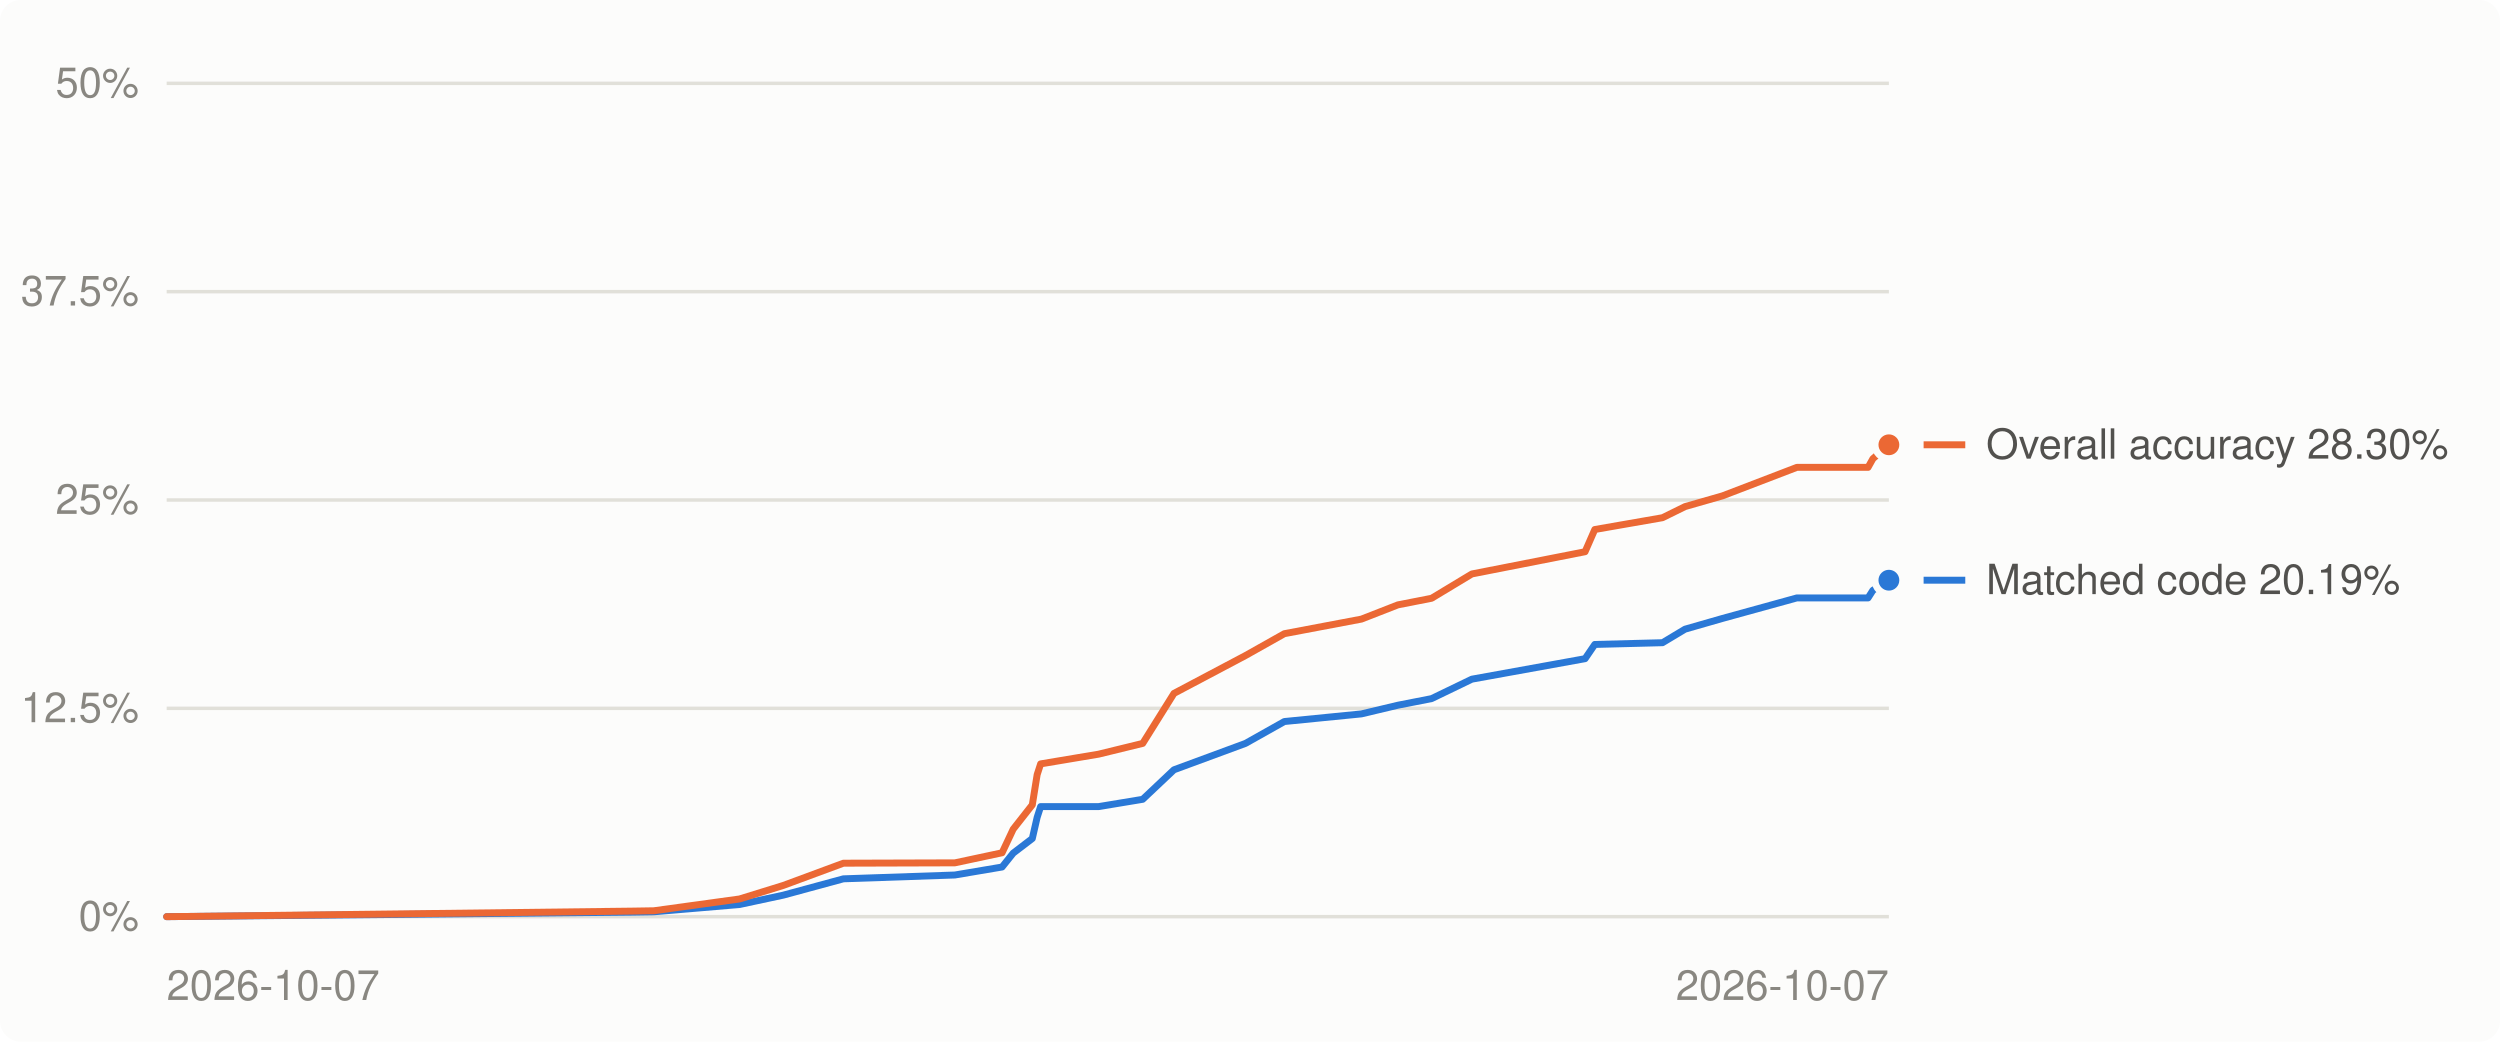
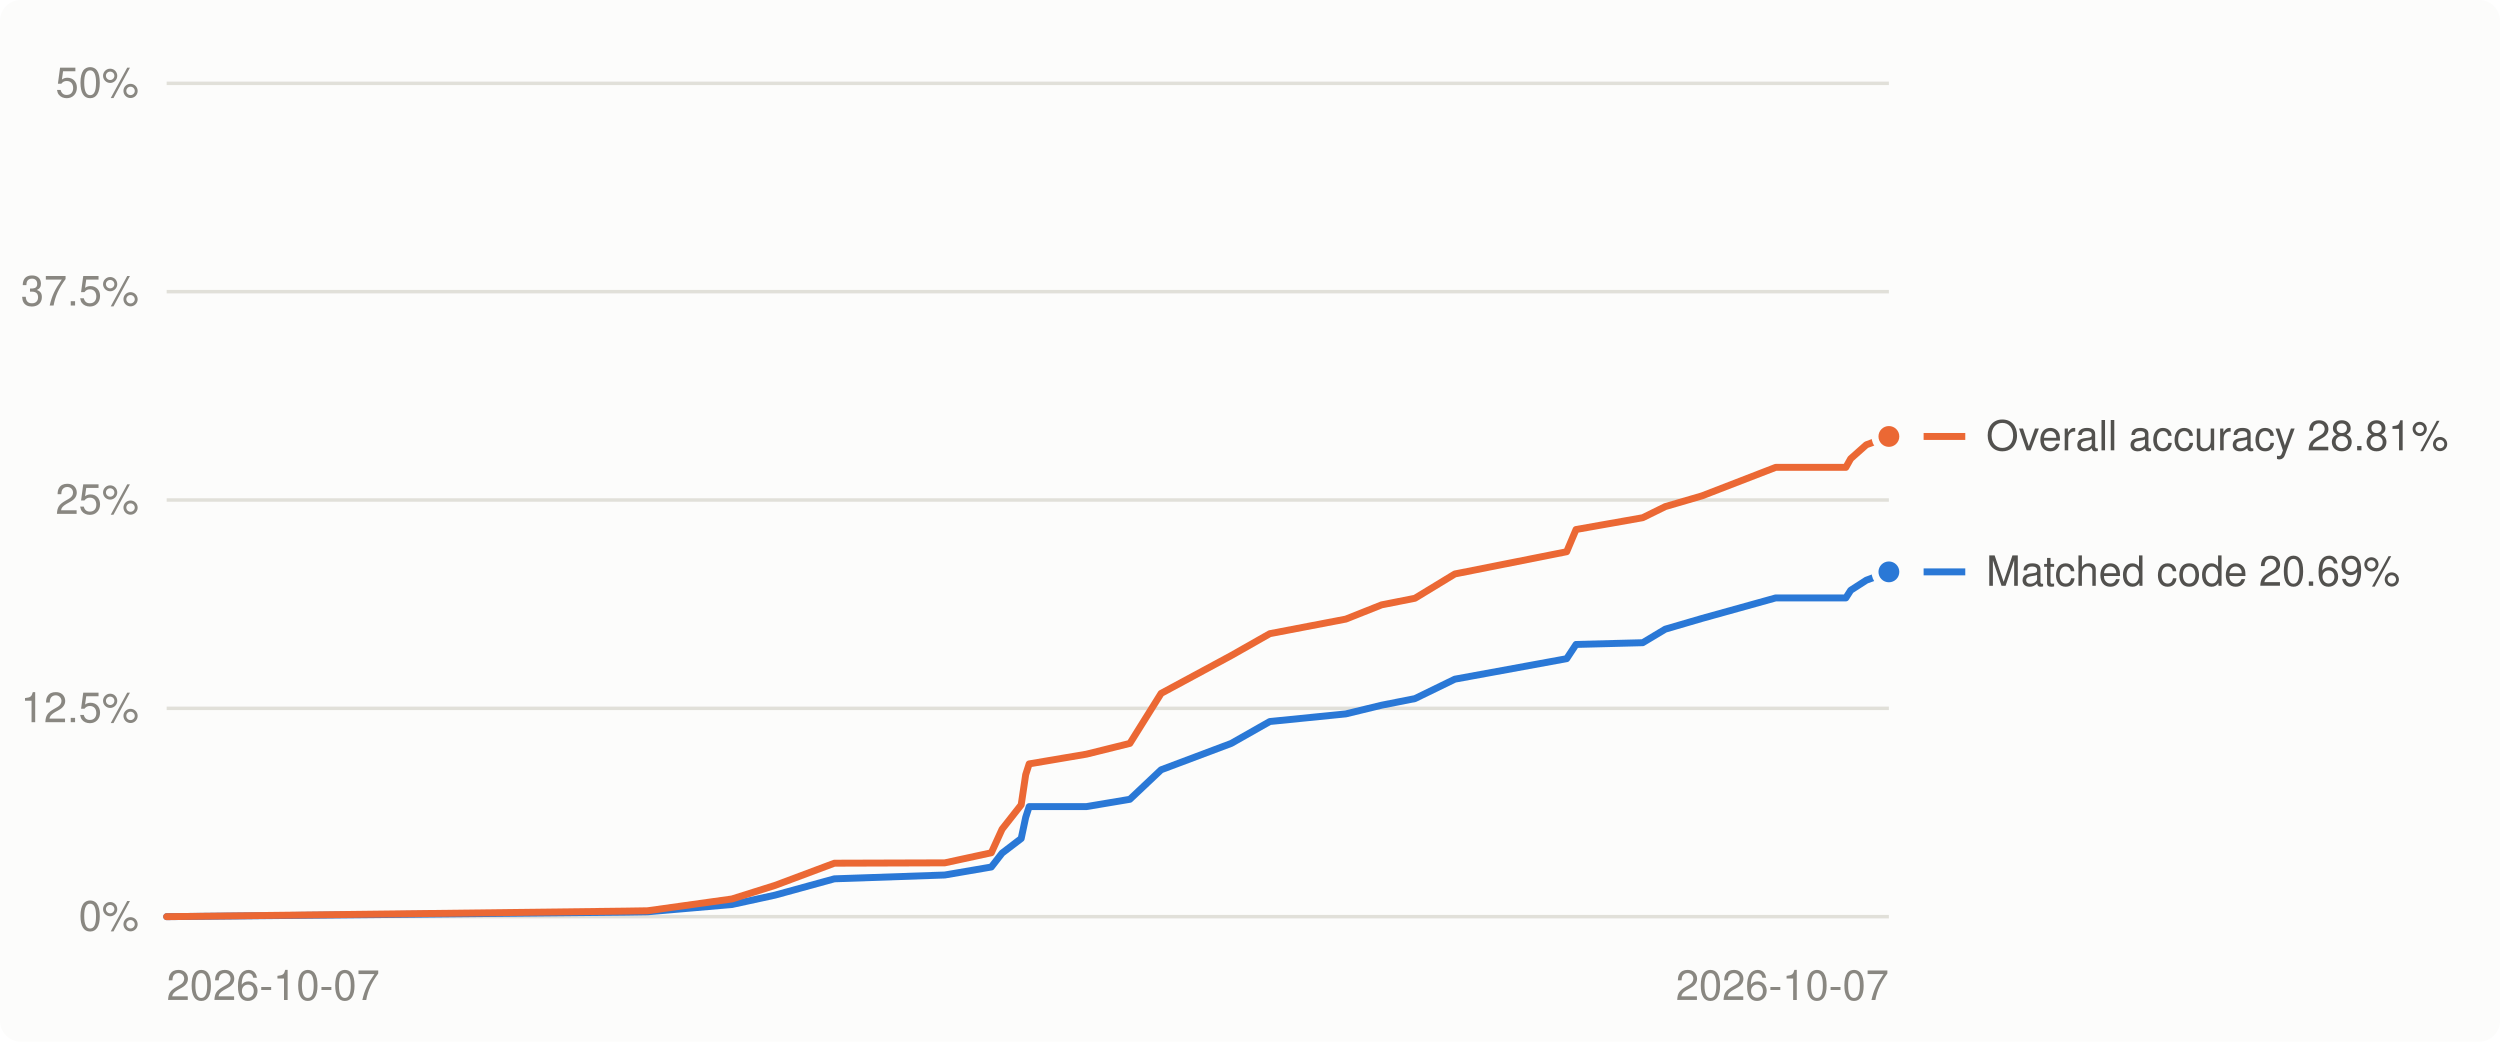
<svg xmlns="http://www.w3.org/2000/svg" viewBox="0 0 720 300" width="720" height="300" role="img" aria-label="Decompilation progress over time">
  <style>
.bg{fill:#fcfcfb}.grid{stroke:#e1e0d9}.muted{fill:#898781}.lbl{fill:#52514e}.ln0{stroke:#2a78d6}.dot0{fill:#2a78d6;stroke:#fcfcfb}.ln1{stroke:#eb6834}.dot1{fill:#eb6834;stroke:#fcfcfb}
@media (prefers-color-scheme: dark){.bg{fill:#1a1a19}.grid{stroke:#2c2c2a}.muted{fill:#898781}.lbl{fill:#c3c2b7}.ln0{stroke:#3987e5}.dot0{fill:#3987e5;stroke:#1a1a19}.ln1{stroke:#d95926}.dot1{fill:#d95926;stroke:#1a1a19}}
text{font:12px -apple-system,BlinkMacSystemFont,'Segoe UI',Helvetica,Arial,sans-serif}
</style>
  <rect class="bg" width="720" height="300" rx="6" />
  <line x1="48" x2="544" y1="264.0" y2="264.0" class="grid" stroke-width="1" />
  <text x="40" y="268.0" class="muted" text-anchor="end">0%</text>
  <line x1="48" x2="544" y1="204.0" y2="204.0" class="grid" stroke-width="1" />
  <text x="40" y="208.0" class="muted" text-anchor="end">12.5%</text>
  <line x1="48" x2="544" y1="144.0" y2="144.0" class="grid" stroke-width="1" />
  <text x="40" y="148.0" class="muted" text-anchor="end">25%</text>
  <line x1="48" x2="544" y1="84.0" y2="84.0" class="grid" stroke-width="1" />
  <text x="40" y="88.0" class="muted" text-anchor="end">37.5%</text>
  <line x1="48" x2="544" y1="24.0" y2="24.0" class="grid" stroke-width="1" />
  <text x="40" y="28.0" class="muted" text-anchor="end">50%</text>
  <text class="muted" x="48.0" y="288" text-anchor="start">2026-10-07</text>
  <text class="muted" x="544.0" y="288" text-anchor="end">2026-10-07</text>
-   <polyline points="48.0,264.0 182.1,262.7 188.3,262.6 213.0,260.5 225.6,257.8 242.9,253.1 275.0,252.0 288.6,249.7 291.8,245.7 297.3,241.5 298.7,235.4 299.7,232.3 316.4,232.3 329.1,230.2 338.1,221.7 358.7,214.1 369.9,207.8 392.1,205.6 402.6,203.1 412.3,201.2 423.9,195.6 456.5,189.7 459.3,185.6 478.8,185.1 485.3,181.2 496.1,178.1 517.5,172.2 538.0,172.2 539.4,170.0 544.0,167.1" fill="none" class="ln0" stroke-width="2" stroke-linejoin="round" stroke-linecap="round" />
-   <polyline points="48.0,264.0 182.1,262.4 188.3,262.3 213.0,258.9 225.6,255.0 242.9,248.6 275.0,248.5 288.6,245.6 291.8,238.8 297.3,231.8 298.7,223.1 299.7,220.0 316.4,217.2 329.1,214.1 338.1,199.7 358.7,188.8 369.9,182.5 392.1,178.3 402.6,174.2 412.3,172.3 423.9,165.3 456.5,158.9 459.3,152.5 478.8,149.1 485.3,145.9 496.1,142.8 517.5,134.6 538.0,134.6 539.4,132.1 544.0,128.1" fill="none" class="ln1" stroke-width="2" stroke-linejoin="round" stroke-linecap="round" />
-   <circle cx="544.0" cy="167.1" r="4" class="dot0" stroke-width="2" />
-   <circle cx="544.0" cy="128.1" r="4" class="dot1" stroke-width="2" />
-   <line x1="554" x2="566" y1="167.1" y2="167.1" class="ln0" stroke-width="2" />
-   <text class="lbl" x="572" y="171.1">Matched code 20.19%</text>
-   <line x1="554" x2="566" y1="128.1" y2="128.1" class="ln1" stroke-width="2" />
-   <text class="lbl" x="572" y="132.1">Overall accuracy 28.30%</text>
+   <polyline points="48.0,264.0 180.3,262.7 186.5,262.6 210.8,260.5 223.2,257.8 240.3,253.1 272.1,252.0 285.5,249.7 288.6,245.7 294.1,241.5 295.4,235.4 296.4,232.3 312.9,232.3 325.4,230.2 334.4,221.7 354.6,214.1 365.7,207.8 387.6,205.6 397.9,203.1 407.5,201.2 419.0,195.6 451.2,189.7 453.9,185.6 473.1,185.1 479.6,181.2 490.2,178.1 511.4,172.2 531.6,172.2 533.0,170.0 537.5,167.1 544.0,164.7" fill="none" class="ln0" stroke-width="2" stroke-linejoin="round" stroke-linecap="round" />
+   <polyline points="48.0,264.0 180.3,262.4 186.5,262.3 210.8,258.9 223.2,255.0 240.3,248.6 272.1,248.5 285.5,245.6 288.6,238.8 294.1,231.8 295.4,223.1 296.4,220.0 312.9,217.2 325.4,214.1 334.4,199.7 354.6,188.8 365.7,182.5 387.6,178.3 397.9,174.2 407.5,172.3 419.0,165.3 451.2,158.9 453.9,152.5 473.1,149.1 479.6,145.9 490.2,142.8 511.4,134.6 531.6,134.6 533.0,132.1 537.5,128.1 544.0,125.7" fill="none" class="ln1" stroke-width="2" stroke-linejoin="round" stroke-linecap="round" />
+   <circle cx="544.0" cy="164.7" r="4" class="dot0" stroke-width="2" />
+   <circle cx="544.0" cy="125.7" r="4" class="dot1" stroke-width="2" />
+   <line x1="554" x2="566" y1="164.7" y2="164.7" class="ln0" stroke-width="2" />
+   <text class="lbl" x="572" y="168.7">Matched code 20.69%</text>
+   <line x1="554" x2="566" y1="125.7" y2="125.7" class="ln1" stroke-width="2" />
+   <text class="lbl" x="572" y="129.7">Overall accuracy 28.81%</text>
</svg>
